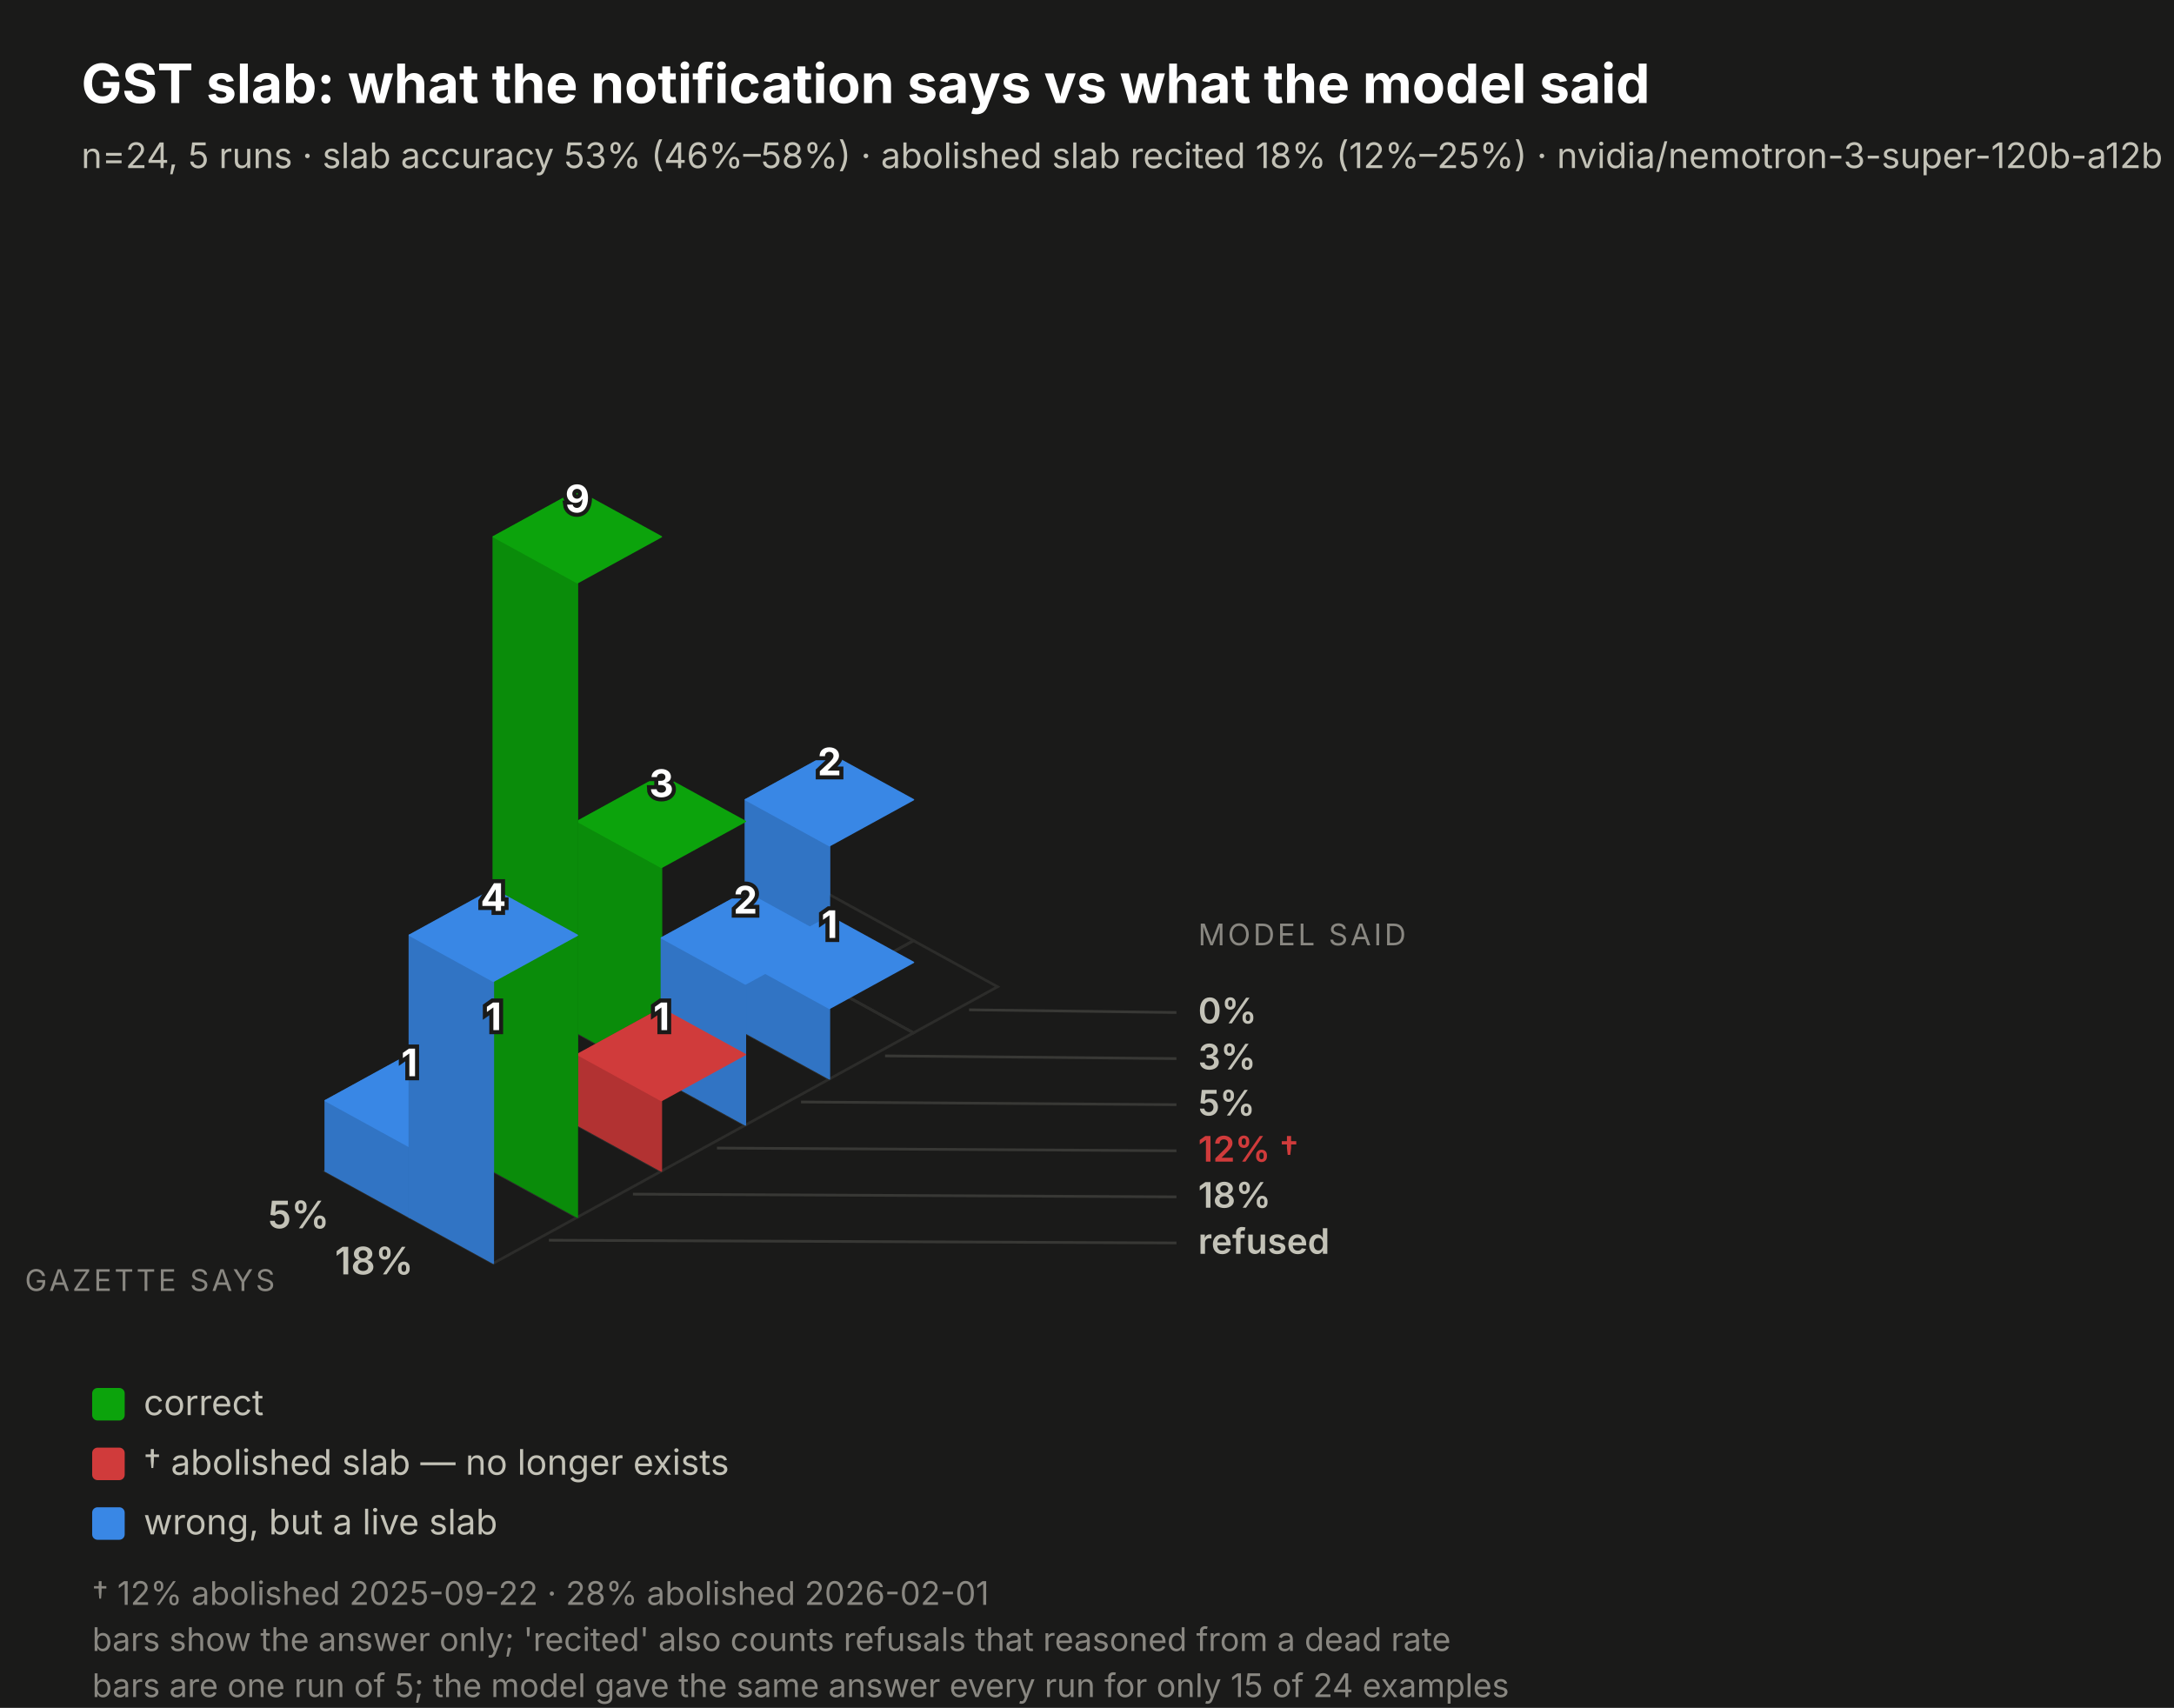
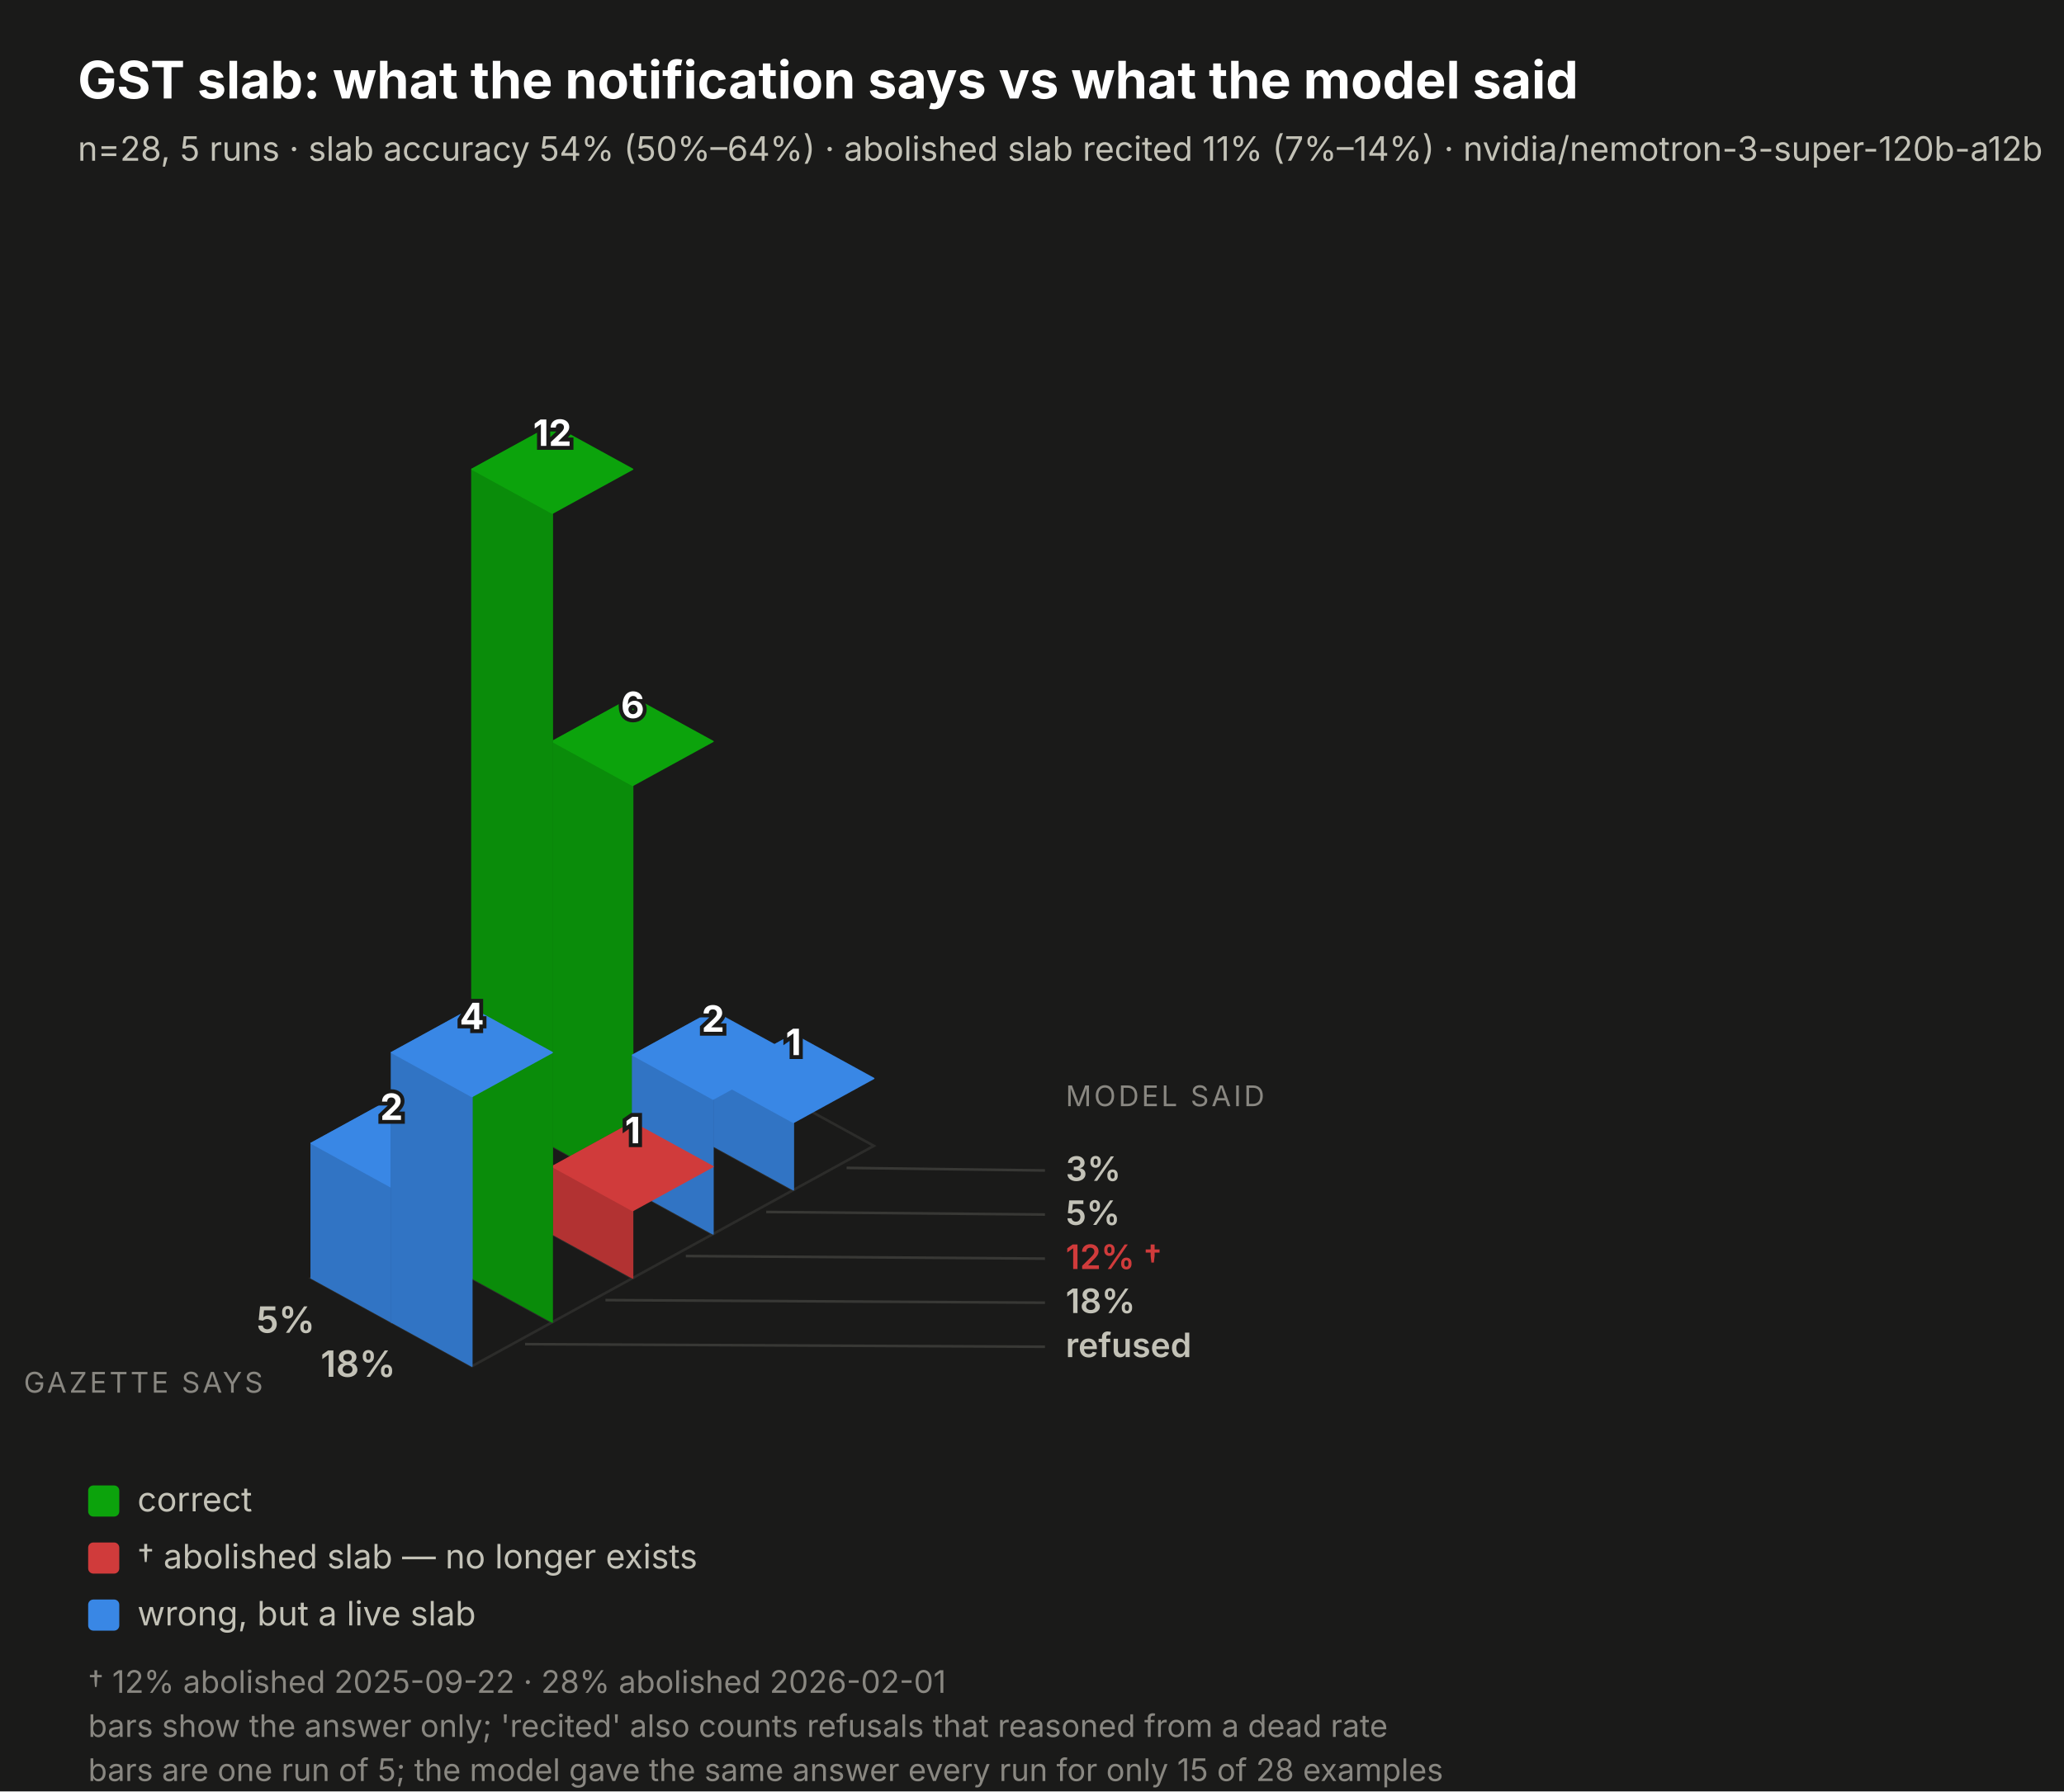
- <svg xmlns="http://www.w3.org/2000/svg" width="802" height="630" viewBox="0 0 802 630" font-family="system-ui,-apple-system,Segoe UI,sans-serif">
-   <rect width="802" height="630" fill="#1a1a19" />
+ <svg xmlns="http://www.w3.org/2000/svg" width="796" height="691" viewBox="0 0 796 691" font-family="system-ui,-apple-system,Segoe UI,sans-serif">
+   <rect width="796" height="691" fill="#1a1a19" />
  <text x="30" y="38" font-size="20" font-weight="700" fill="#ffffff">GST slab: what the notification says vs what the model said</text>
-   <text x="30" y="62" font-size="13" fill="#c3c2b7">n=24, 5 runs · slab accuracy 53% (46%–58%) · abolished slab recited 18% (12%–25%) · nvidia/nemotron-3-super-120b-a12b</text>
-   <polygon points="306.0,330.0 337.0,347.0 306.0,364.0 275.0,347.0" fill="none" stroke="#2c2c2a" stroke-width="1" />
-   <polygon points="275.0,347.0 306.0,364.0 275.0,381.0 244.0,364.0" fill="none" stroke="#2c2c2a" stroke-width="1" />
-   <polygon points="244.0,364.0 275.0,381.0 244.0,398.0 213.0,381.0" fill="none" stroke="#2c2c2a" stroke-width="1" />
-   <polygon points="213.0,381.0 244.0,398.0 213.0,415.0 182.0,398.0" fill="none" stroke="#2c2c2a" stroke-width="1" />
-   <polygon points="182.0,398.0 213.0,415.0 182.0,432.0 151.0,415.0" fill="none" stroke="#2c2c2a" stroke-width="1" />
-   <polygon points="151.0,415.0 182.0,432.0 151.0,449.0 120.0,432.0" fill="none" stroke="#2c2c2a" stroke-width="1" />
-   <polygon points="337.0,347.0 368.0,364.0 337.0,381.0 306.0,364.0" fill="none" stroke="#2c2c2a" stroke-width="1" />
-   <polygon points="306.0,364.0 337.0,381.0 306.0,398.0 275.0,381.0" fill="none" stroke="#2c2c2a" stroke-width="1" />
-   <polygon points="275.0,381.0 306.0,398.0 275.0,415.0 244.0,398.0" fill="none" stroke="#2c2c2a" stroke-width="1" />
-   <polygon points="244.0,398.0 275.0,415.0 244.0,432.0 213.0,415.0" fill="none" stroke="#2c2c2a" stroke-width="1" />
-   <polygon points="213.0,415.0 244.0,432.0 213.0,449.0 182.0,432.0" fill="none" stroke="#2c2c2a" stroke-width="1" />
-   <polygon points="182.0,432.0 213.0,449.0 182.0,466.0 151.0,449.0" fill="none" stroke="#2c2c2a" stroke-width="1" />
-   <polygon points="306.0,278.0 275.0,295.0 275.0,347.0 306.0,330.0" fill="#2961a4" stroke="#2961a4" stroke-width="0.5" stroke-linejoin="round" />
-   <polygon points="275.0,295.0 306.0,312.0 306.0,364.0 275.0,347.0" fill="#3174c4" stroke="#3174c4" stroke-width="0.5" stroke-linejoin="round" />
-   <polygon points="306.0,278.0 337.0,295.0 306.0,312.0 275.0,295.0" fill="#3987e5" stroke="#3987e5" stroke-width="0.5" stroke-linejoin="round" />
-   <polygon points="244.0,286.0 213.0,303.0 213.0,381.0 244.0,364.0" fill="#087508" stroke="#087508" stroke-width="0.5" stroke-linejoin="round" />
-   <polygon points="213.0,303.0 244.0,320.0 244.0,398.0 213.0,381.0" fill="#0a8c0a" stroke="#0a8c0a" stroke-width="0.5" stroke-linejoin="round" />
-   <polygon points="244.0,286.0 275.0,303.0 244.0,320.0 213.0,303.0" fill="#0ca30c" stroke="#0ca30c" stroke-width="0.5" stroke-linejoin="round" />
-   <polygon points="306.0,338.0 275.0,355.0 275.0,381.0 306.0,364.0" fill="#2961a4" stroke="#2961a4" stroke-width="0.5" stroke-linejoin="round" />
-   <polygon points="275.0,355.0 306.0,372.0 306.0,398.0 275.0,381.0" fill="#3174c4" stroke="#3174c4" stroke-width="0.5" stroke-linejoin="round" />
-   <polygon points="306.0,338.0 337.0,355.0 306.0,372.0 275.0,355.0" fill="#3987e5" stroke="#3987e5" stroke-width="0.5" stroke-linejoin="round" />
-   <polygon points="275.0,329.0 244.0,346.0 244.0,398.0 275.0,381.0" fill="#2961a4" stroke="#2961a4" stroke-width="0.5" stroke-linejoin="round" />
-   <polygon points="244.0,346.0 275.0,363.0 275.0,415.0 244.0,398.0" fill="#3174c4" stroke="#3174c4" stroke-width="0.5" stroke-linejoin="round" />
-   <polygon points="275.0,329.0 306.0,346.0 275.0,363.0 244.0,346.0" fill="#3987e5" stroke="#3987e5" stroke-width="0.5" stroke-linejoin="round" />
-   <polygon points="182.0,372.0 151.0,389.0 151.0,415.0 182.0,398.0" fill="#2961a4" stroke="#2961a4" stroke-width="0.5" stroke-linejoin="round" />
-   <polygon points="151.0,389.0 182.0,406.0 182.0,432.0 151.0,415.0" fill="#3174c4" stroke="#3174c4" stroke-width="0.5" stroke-linejoin="round" />
-   <polygon points="182.0,372.0 213.0,389.0 182.0,406.0 151.0,389.0" fill="#3987e5" stroke="#3987e5" stroke-width="0.5" stroke-linejoin="round" />
-   <polygon points="244.0,372.0 213.0,389.0 213.0,415.0 244.0,398.0" fill="#952a2a" stroke="#952a2a" stroke-width="0.5" stroke-linejoin="round" />
-   <polygon points="213.0,389.0 244.0,406.0 244.0,432.0 213.0,415.0" fill="#b23232" stroke="#b23232" stroke-width="0.5" stroke-linejoin="round" />
-   <polygon points="244.0,372.0 275.0,389.0 244.0,406.0 213.0,389.0" fill="#d03b3b" stroke="#d03b3b" stroke-width="0.5" stroke-linejoin="round" />
-   <polygon points="151.0,389.0 120.0,406.0 120.0,432.0 151.0,415.0" fill="#2961a4" stroke="#2961a4" stroke-width="0.5" stroke-linejoin="round" />
-   <polygon points="120.0,406.0 151.0,423.0 151.0,449.0 120.0,432.0" fill="#3174c4" stroke="#3174c4" stroke-width="0.5" stroke-linejoin="round" />
-   <polygon points="151.0,389.0 182.0,406.0 151.0,423.0 120.0,406.0" fill="#3987e5" stroke="#3987e5" stroke-width="0.5" stroke-linejoin="round" />
-   <polygon points="213.0,181.0 182.0,198.0 182.0,432.0 213.0,415.0" fill="#087508" stroke="#087508" stroke-width="0.5" stroke-linejoin="round" />
-   <polygon points="182.0,198.0 213.0,215.0 213.0,449.0 182.0,432.0" fill="#0a8c0a" stroke="#0a8c0a" stroke-width="0.5" stroke-linejoin="round" />
-   <polygon points="213.0,181.0 244.0,198.0 213.0,215.0 182.0,198.0" fill="#0ca30c" stroke="#0ca30c" stroke-width="0.5" stroke-linejoin="round" />
-   <polygon points="182.0,328.0 151.0,345.0 151.0,449.0 182.0,432.0" fill="#2961a4" stroke="#2961a4" stroke-width="0.5" stroke-linejoin="round" />
-   <polygon points="151.0,345.0 182.0,362.0 182.0,466.0 151.0,449.0" fill="#3174c4" stroke="#3174c4" stroke-width="0.5" stroke-linejoin="round" />
-   <polygon points="182.0,328.0 213.0,345.0 182.0,362.0 151.0,345.0" fill="#3987e5" stroke="#3987e5" stroke-width="0.5" stroke-linejoin="round" />
-   <text x="121.5" y="453.1" text-anchor="end" font-size="14" font-weight="600" fill="#c3c2b7">5%</text>
-   <text x="152.5" y="470.1" text-anchor="end" font-size="14" font-weight="600" fill="#c3c2b7">18%</text>
-   <path d="M357.5,372.5 L434.0,373.5" stroke="#383835" stroke-width="1" fill="none" />
-   <text x="442.0" y="377.5" text-anchor="start" font-size="13" font-weight="600" fill="#c3c2b7">0%</text>
-   <path d="M326.5,389.5 L434.0,390.5" stroke="#383835" stroke-width="1" fill="none" />
-   <text x="442.0" y="394.5" text-anchor="start" font-size="13" font-weight="600" fill="#c3c2b7">3%</text>
-   <path d="M295.5,406.5 L434.0,407.5" stroke="#383835" stroke-width="1" fill="none" />
-   <text x="442.0" y="411.5" text-anchor="start" font-size="13" font-weight="600" fill="#c3c2b7">5%</text>
-   <path d="M264.5,423.5 L434.0,424.5" stroke="#383835" stroke-width="1" fill="none" />
-   <text x="442.0" y="428.5" text-anchor="start" font-size="13" font-weight="600" fill="#d03b3b">12% †</text>
-   <path d="M233.5,440.5 L434.0,441.5" stroke="#383835" stroke-width="1" fill="none" />
-   <text x="442.0" y="445.5" text-anchor="start" font-size="13" font-weight="600" fill="#c3c2b7">18%</text>
-   <path d="M202.5,457.5 L434.0,458.5" stroke="#383835" stroke-width="1" fill="none" />
-   <text x="442.0" y="462.5" text-anchor="start" font-size="13" font-weight="600" fill="#c3c2b7">refused</text>
-   <text x="101.4" y="476.2" text-anchor="end" font-size="11" letter-spacing="0.09em" fill="#898781">GAZETTE SAYS</text>
-   <text x="442.0" y="348.7" text-anchor="start" font-size="11" letter-spacing="0.09em" fill="#898781">MODEL SAID</text>
-   <text x="306.0" y="286.0" text-anchor="middle" font-size="14" font-weight="700" fill="#ffffff" stroke="#1a1a19" stroke-width="3" paint-order="stroke">2</text>
-   <text x="244.0" y="294.0" text-anchor="middle" font-size="14" font-weight="700" fill="#ffffff" stroke="#1a1a19" stroke-width="3" paint-order="stroke">3</text>
-   <text x="306.0" y="346.0" text-anchor="middle" font-size="14" font-weight="700" fill="#ffffff" stroke="#1a1a19" stroke-width="3" paint-order="stroke">1</text>
-   <text x="275.0" y="337.0" text-anchor="middle" font-size="14" font-weight="700" fill="#ffffff" stroke="#1a1a19" stroke-width="3" paint-order="stroke">2</text>
-   <text x="182.0" y="380.0" text-anchor="middle" font-size="14" font-weight="700" fill="#ffffff" stroke="#1a1a19" stroke-width="3" paint-order="stroke">1</text>
-   <text x="244.0" y="380.0" text-anchor="middle" font-size="14" font-weight="700" fill="#ffffff" stroke="#1a1a19" stroke-width="3" paint-order="stroke">1</text>
-   <text x="151.0" y="397.0" text-anchor="middle" font-size="14" font-weight="700" fill="#ffffff" stroke="#1a1a19" stroke-width="3" paint-order="stroke">1</text>
-   <text x="213.0" y="189.0" text-anchor="middle" font-size="14" font-weight="700" fill="#ffffff" stroke="#1a1a19" stroke-width="3" paint-order="stroke">9</text>
-   <text x="182.0" y="336.0" text-anchor="middle" font-size="14" font-weight="700" fill="#ffffff" stroke="#1a1a19" stroke-width="3" paint-order="stroke">4</text>
-   <rect x="34" y="512" width="12" height="12" rx="2" fill="#0ca30c" />
-   <text x="53" y="522" font-size="13" fill="#c3c2b7">correct</text>
-   <rect x="34" y="534" width="12" height="12" rx="2" fill="#d03b3b" />
-   <text x="53" y="544" font-size="13" fill="#c3c2b7">† abolished slab — no longer exists</text>
-   <rect x="34" y="556" width="12" height="12" rx="2" fill="#3987e5" />
-   <text x="53" y="566" font-size="13" fill="#c3c2b7">wrong, but a live slab</text>
-   <text x="34" y="592" font-size="12" fill="#898781">† 12% abolished 2025-09-22 · 28% abolished 2026-02-01</text>
-   <text x="34" y="609" font-size="12" fill="#898781">bars show the answer only; 'recited' also counts refusals that reasoned from a dead rate</text>
-   <text x="34" y="626" font-size="12" fill="#898781">bars are one run of 5; the model gave the same answer every run for only 15 of 24 examples</text>
+   <text x="30" y="62" font-size="13" fill="#c3c2b7">n=28, 5 runs · slab accuracy 54% (50%–64%) · abolished slab recited 11% (7%–14%) · nvidia/nemotron-3-super-120b-a12b</text>
+   <polygon points="275.0,408.0 306.0,425.0 275.0,442.0 244.0,425.0" fill="none" stroke="#2c2c2a" stroke-width="1" />
+   <polygon points="244.0,425.0 275.0,442.0 244.0,459.0 213.0,442.0" fill="none" stroke="#2c2c2a" stroke-width="1" />
+   <polygon points="213.0,442.0 244.0,459.0 213.0,476.0 182.0,459.0" fill="none" stroke="#2c2c2a" stroke-width="1" />
+   <polygon points="182.0,459.0 213.0,476.0 182.0,493.0 151.0,476.0" fill="none" stroke="#2c2c2a" stroke-width="1" />
+   <polygon points="151.0,476.0 182.0,493.0 151.0,510.0 120.0,493.0" fill="none" stroke="#2c2c2a" stroke-width="1" />
+   <polygon points="306.0,425.0 337.0,442.0 306.0,459.0 275.0,442.0" fill="none" stroke="#2c2c2a" stroke-width="1" />
+   <polygon points="275.0,442.0 306.0,459.0 275.0,476.0 244.0,459.0" fill="none" stroke="#2c2c2a" stroke-width="1" />
+   <polygon points="244.0,459.0 275.0,476.0 244.0,493.0 213.0,476.0" fill="none" stroke="#2c2c2a" stroke-width="1" />
+   <polygon points="213.0,476.0 244.0,493.0 213.0,510.0 182.0,493.0" fill="none" stroke="#2c2c2a" stroke-width="1" />
+   <polygon points="182.0,493.0 213.0,510.0 182.0,527.0 151.0,510.0" fill="none" stroke="#2c2c2a" stroke-width="1" />
+   <polygon points="244.0,269.0 213.0,286.0 213.0,442.0 244.0,425.0" fill="#087508" stroke="#087508" stroke-width="0.5" stroke-linejoin="round" />
+   <polygon points="213.0,286.0 244.0,303.0 244.0,459.0 213.0,442.0" fill="#0a8c0a" stroke="#0a8c0a" stroke-width="0.5" stroke-linejoin="round" />
+   <polygon points="244.0,269.0 275.0,286.0 244.0,303.0 213.0,286.0" fill="#0ca30c" stroke="#0ca30c" stroke-width="0.5" stroke-linejoin="round" />
+   <polygon points="306.0,399.0 275.0,416.0 275.0,442.0 306.0,425.0" fill="#2961a4" stroke="#2961a4" stroke-width="0.5" stroke-linejoin="round" />
+   <polygon points="275.0,416.0 306.0,433.0 306.0,459.0 275.0,442.0" fill="#3174c4" stroke="#3174c4" stroke-width="0.5" stroke-linejoin="round" />
+   <polygon points="306.0,399.0 337.0,416.0 306.0,433.0 275.0,416.0" fill="#3987e5" stroke="#3987e5" stroke-width="0.5" stroke-linejoin="round" />
+   <polygon points="275.0,390.0 244.0,407.0 244.0,459.0 275.0,442.0" fill="#2961a4" stroke="#2961a4" stroke-width="0.5" stroke-linejoin="round" />
+   <polygon points="244.0,407.0 275.0,424.0 275.0,476.0 244.0,459.0" fill="#3174c4" stroke="#3174c4" stroke-width="0.5" stroke-linejoin="round" />
+   <polygon points="275.0,390.0 306.0,407.0 275.0,424.0 244.0,407.0" fill="#3987e5" stroke="#3987e5" stroke-width="0.5" stroke-linejoin="round" />
+   <polygon points="244.0,433.0 213.0,450.0 213.0,476.0 244.0,459.0" fill="#952a2a" stroke="#952a2a" stroke-width="0.5" stroke-linejoin="round" />
+   <polygon points="213.0,450.0 244.0,467.0 244.0,493.0 213.0,476.0" fill="#b23232" stroke="#b23232" stroke-width="0.5" stroke-linejoin="round" />
+   <polygon points="244.0,433.0 275.0,450.0 244.0,467.0 213.0,450.0" fill="#d03b3b" stroke="#d03b3b" stroke-width="0.5" stroke-linejoin="round" />
+   <polygon points="151.0,424.0 120.0,441.0 120.0,493.0 151.0,476.0" fill="#2961a4" stroke="#2961a4" stroke-width="0.5" stroke-linejoin="round" />
+   <polygon points="120.0,441.0 151.0,458.0 151.0,510.0 120.0,493.0" fill="#3174c4" stroke="#3174c4" stroke-width="0.5" stroke-linejoin="round" />
+   <polygon points="151.0,424.0 182.0,441.0 151.0,458.0 120.0,441.0" fill="#3987e5" stroke="#3987e5" stroke-width="0.5" stroke-linejoin="round" />
+   <polygon points="213.0,164.0 182.0,181.0 182.0,493.0 213.0,476.0" fill="#087508" stroke="#087508" stroke-width="0.5" stroke-linejoin="round" />
+   <polygon points="182.0,181.0 213.0,198.0 213.0,510.0 182.0,493.0" fill="#0a8c0a" stroke="#0a8c0a" stroke-width="0.5" stroke-linejoin="round" />
+   <polygon points="213.0,164.0 244.0,181.0 213.0,198.0 182.0,181.0" fill="#0ca30c" stroke="#0ca30c" stroke-width="0.5" stroke-linejoin="round" />
+   <polygon points="182.0,389.0 151.0,406.0 151.0,510.0 182.0,493.0" fill="#2961a4" stroke="#2961a4" stroke-width="0.5" stroke-linejoin="round" />
+   <polygon points="151.0,406.0 182.0,423.0 182.0,527.0 151.0,510.0" fill="#3174c4" stroke="#3174c4" stroke-width="0.5" stroke-linejoin="round" />
+   <polygon points="182.0,389.0 213.0,406.0 182.0,423.0 151.0,406.0" fill="#3987e5" stroke="#3987e5" stroke-width="0.5" stroke-linejoin="round" />
+   <text x="121.5" y="514.1" text-anchor="end" font-size="14" font-weight="600" fill="#c3c2b7">5%</text>
+   <text x="152.6" y="531.1" text-anchor="end" font-size="14" font-weight="600" fill="#c3c2b7">18%</text>
+   <path d="M326.5,450.5 L403.0,451.5" stroke="#383835" stroke-width="1" fill="none" />
+   <text x="411.0" y="455.5" text-anchor="start" font-size="13" font-weight="600" fill="#c3c2b7">3%</text>
+   <path d="M295.5,467.5 L403.0,468.5" stroke="#383835" stroke-width="1" fill="none" />
+   <text x="411.0" y="472.5" text-anchor="start" font-size="13" font-weight="600" fill="#c3c2b7">5%</text>
+   <path d="M264.5,484.5 L403.0,485.5" stroke="#383835" stroke-width="1" fill="none" />
+   <text x="411.0" y="489.5" text-anchor="start" font-size="13" font-weight="600" fill="#d03b3b">12% †</text>
+   <path d="M233.5,501.5 L403.0,502.5" stroke="#383835" stroke-width="1" fill="none" />
+   <text x="411.0" y="506.5" text-anchor="start" font-size="13" font-weight="600" fill="#c3c2b7">18%</text>
+   <path d="M202.5,518.5 L403.0,519.5" stroke="#383835" stroke-width="1" fill="none" />
+   <text x="411.0" y="523.5" text-anchor="start" font-size="13" font-weight="600" fill="#c3c2b7">refused</text>
+   <text x="101.4" y="537.2" text-anchor="end" font-size="11" letter-spacing="0.09em" fill="#898781">GAZETTE SAYS</text>
+   <text x="411.0" y="426.7" text-anchor="start" font-size="11" letter-spacing="0.09em" fill="#898781">MODEL SAID</text>
+   <text x="244.0" y="277.0" text-anchor="middle" font-size="14" font-weight="700" fill="#ffffff" stroke="#1a1a19" stroke-width="3" paint-order="stroke">6</text>
+   <text x="306.0" y="407.0" text-anchor="middle" font-size="14" font-weight="700" fill="#ffffff" stroke="#1a1a19" stroke-width="3" paint-order="stroke">1</text>
+   <text x="275.0" y="398.0" text-anchor="middle" font-size="14" font-weight="700" fill="#ffffff" stroke="#1a1a19" stroke-width="3" paint-order="stroke">2</text>
+   <text x="244.0" y="441.0" text-anchor="middle" font-size="14" font-weight="700" fill="#ffffff" stroke="#1a1a19" stroke-width="3" paint-order="stroke">1</text>
+   <text x="151.0" y="432.0" text-anchor="middle" font-size="14" font-weight="700" fill="#ffffff" stroke="#1a1a19" stroke-width="3" paint-order="stroke">2</text>
+   <text x="213.0" y="172.0" text-anchor="middle" font-size="14" font-weight="700" fill="#ffffff" stroke="#1a1a19" stroke-width="3" paint-order="stroke">12</text>
+   <text x="182.0" y="397.0" text-anchor="middle" font-size="14" font-weight="700" fill="#ffffff" stroke="#1a1a19" stroke-width="3" paint-order="stroke">4</text>
+   <rect x="34" y="573" width="12" height="12" rx="2" fill="#0ca30c" />
+   <text x="53" y="583" font-size="13" fill="#c3c2b7">correct</text>
+   <rect x="34" y="595" width="12" height="12" rx="2" fill="#d03b3b" />
+   <text x="53" y="605" font-size="13" fill="#c3c2b7">† abolished slab — no longer exists</text>
+   <rect x="34" y="617" width="12" height="12" rx="2" fill="#3987e5" />
+   <text x="53" y="627" font-size="13" fill="#c3c2b7">wrong, but a live slab</text>
+   <text x="34" y="653" font-size="12" fill="#898781">† 12% abolished 2025-09-22 · 28% abolished 2026-02-01</text>
+   <text x="34" y="670" font-size="12" fill="#898781">bars show the answer only; 'recited' also counts refusals that reasoned from a dead rate</text>
+   <text x="34" y="687" font-size="12" fill="#898781">bars are one run of 5; the model gave the same answer every run for only 15 of 28 examples</text>
</svg>
